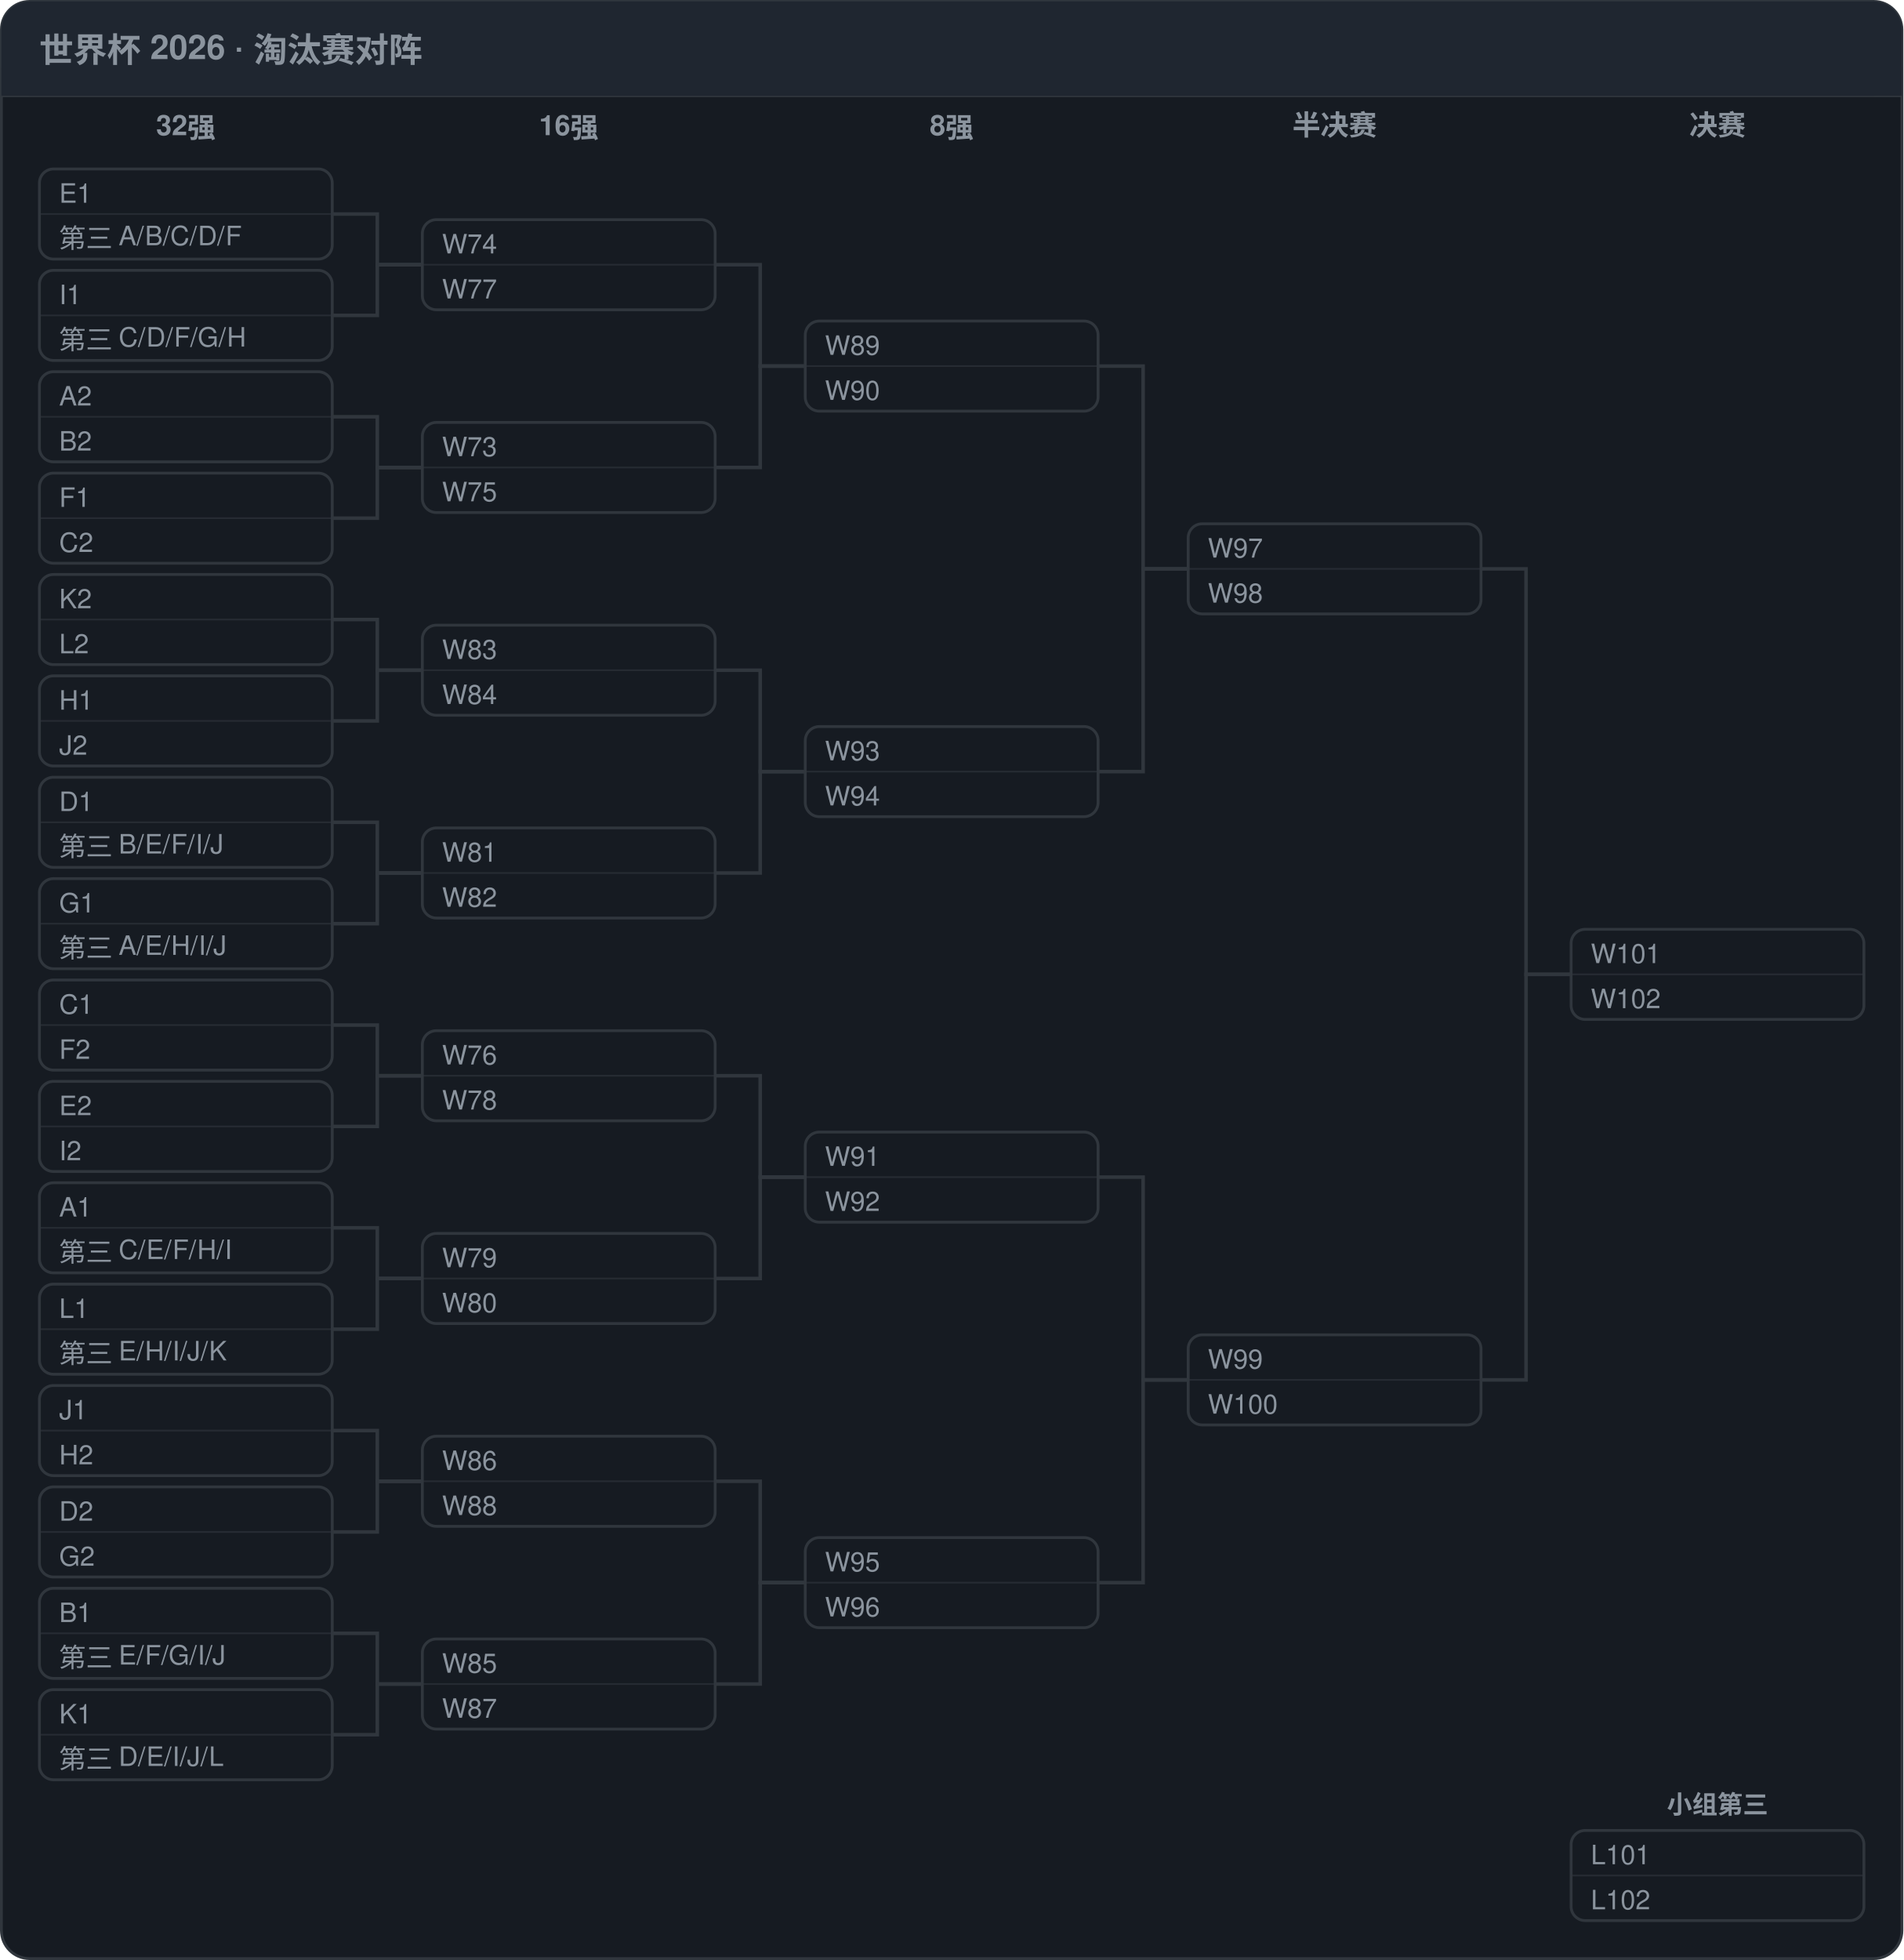
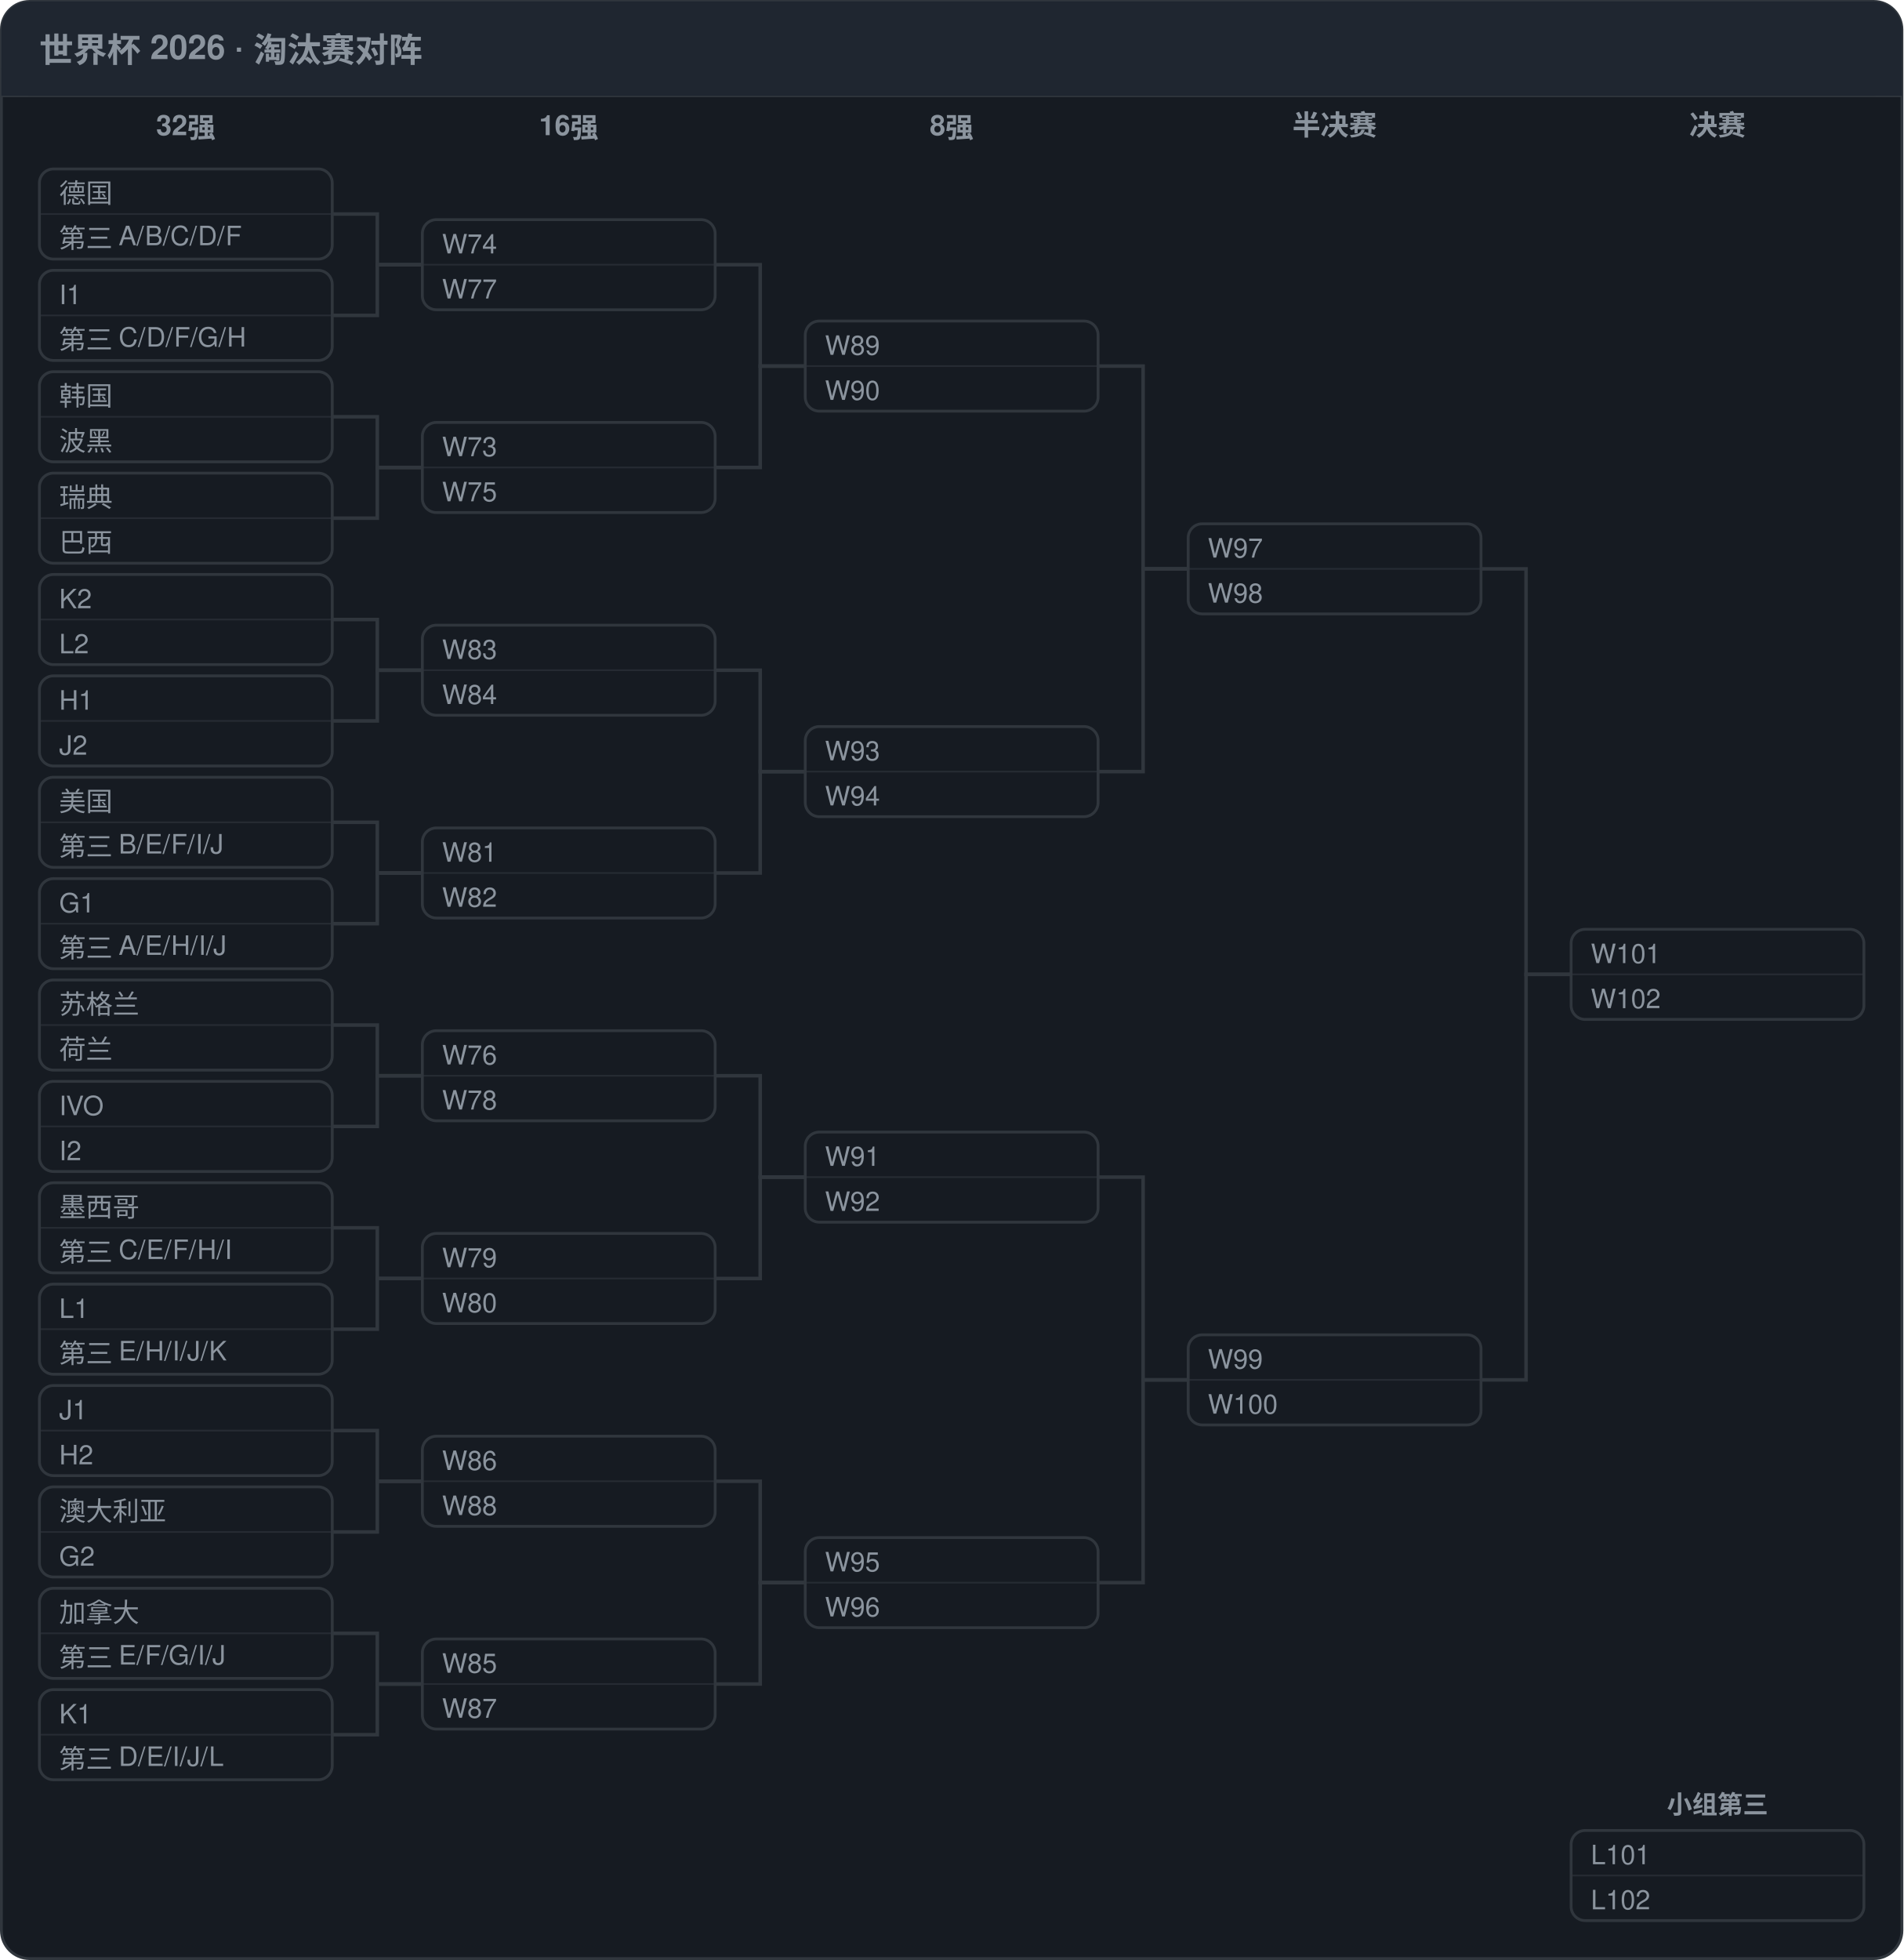
<svg xmlns="http://www.w3.org/2000/svg" width="676" height="696" viewBox="0 0 676 696" role="img">
  <rect x="0.5" y="0.5" width="675" height="695" rx="10" ry="10" fill="#161b22" stroke="#30363d" stroke-width="1" />
  <path d="M0.5 34 H675.5" stroke="#30363d" stroke-width="1" />
  <rect x="0.5" y="0.5" width="675" height="33.5" rx="10" ry="10" fill="#1f2630" />
  <rect x="0.5" y="24" width="675" height="10" rx="0" ry="0" fill="#1f2630" />
  <text x="14" y="22" font-family="-apple-system, BlinkMacSystemFont, 'Segoe UI', Helvetica, Arial, sans-serif" font-size="12" font-weight="700" fill="#8b949e" text-anchor="start">世界杯 2026 · 淘汰赛对阵</text>
  <text x="66" y="48" font-family="-apple-system, BlinkMacSystemFont, 'Segoe UI', Helvetica, Arial, sans-serif" font-size="10" font-weight="700" fill="#8b949e" text-anchor="middle">32强</text>
  <text x="202" y="48" font-family="-apple-system, BlinkMacSystemFont, 'Segoe UI', Helvetica, Arial, sans-serif" font-size="10" font-weight="700" fill="#8b949e" text-anchor="middle">16强</text>
  <text x="338" y="48" font-family="-apple-system, BlinkMacSystemFont, 'Segoe UI', Helvetica, Arial, sans-serif" font-size="10" font-weight="700" fill="#8b949e" text-anchor="middle">8强</text>
  <text x="474" y="48" font-family="-apple-system, BlinkMacSystemFont, 'Segoe UI', Helvetica, Arial, sans-serif" font-size="10" font-weight="700" fill="#8b949e" text-anchor="middle">半决赛</text>
  <text x="610" y="48" font-family="-apple-system, BlinkMacSystemFont, 'Segoe UI', Helvetica, Arial, sans-serif" font-size="10" font-weight="700" fill="#8b949e" text-anchor="middle">决赛</text>
  <path d="M118 76 H134 V94 H150" fill="none" stroke="#30363d" stroke-width="1.25" />
  <path d="M118 112 H134 V94 H150" fill="none" stroke="#30363d" stroke-width="1.25" />
  <path d="M118 148 H134 V166 H150" fill="none" stroke="#30363d" stroke-width="1.25" />
  <path d="M118 184 H134 V166 H150" fill="none" stroke="#30363d" stroke-width="1.25" />
  <path d="M118 364 H134 V382 H150" fill="none" stroke="#30363d" stroke-width="1.25" />
  <path d="M118 400 H134 V382 H150" fill="none" stroke="#30363d" stroke-width="1.25" />
  <path d="M118 436 H134 V454 H150" fill="none" stroke="#30363d" stroke-width="1.25" />
  <path d="M118 472 H134 V454 H150" fill="none" stroke="#30363d" stroke-width="1.25" />
  <path d="M118 220 H134 V238 H150" fill="none" stroke="#30363d" stroke-width="1.25" />
  <path d="M118 256 H134 V238 H150" fill="none" stroke="#30363d" stroke-width="1.25" />
  <path d="M118 292 H134 V310 H150" fill="none" stroke="#30363d" stroke-width="1.25" />
  <path d="M118 328 H134 V310 H150" fill="none" stroke="#30363d" stroke-width="1.25" />
  <path d="M118 508 H134 V526 H150" fill="none" stroke="#30363d" stroke-width="1.25" />
  <path d="M118 544 H134 V526 H150" fill="none" stroke="#30363d" stroke-width="1.25" />
  <path d="M118 580 H134 V598 H150" fill="none" stroke="#30363d" stroke-width="1.25" />
  <path d="M118 616 H134 V598 H150" fill="none" stroke="#30363d" stroke-width="1.25" />
  <path d="M254 94 H270 V130 H286" fill="none" stroke="#30363d" stroke-width="1.25" />
  <path d="M254 166 H270 V130 H286" fill="none" stroke="#30363d" stroke-width="1.25" />
  <path d="M254 238 H270 V274 H286" fill="none" stroke="#30363d" stroke-width="1.25" />
  <path d="M254 310 H270 V274 H286" fill="none" stroke="#30363d" stroke-width="1.25" />
  <path d="M254 382 H270 V418 H286" fill="none" stroke="#30363d" stroke-width="1.25" />
  <path d="M254 454 H270 V418 H286" fill="none" stroke="#30363d" stroke-width="1.25" />
  <path d="M254 526 H270 V562 H286" fill="none" stroke="#30363d" stroke-width="1.25" />
  <path d="M254 598 H270 V562 H286" fill="none" stroke="#30363d" stroke-width="1.25" />
  <path d="M390 130 H406 V202 H422" fill="none" stroke="#30363d" stroke-width="1.25" />
  <path d="M390 274 H406 V202 H422" fill="none" stroke="#30363d" stroke-width="1.25" />
  <path d="M390 418 H406 V490 H422" fill="none" stroke="#30363d" stroke-width="1.25" />
  <path d="M390 562 H406 V490 H422" fill="none" stroke="#30363d" stroke-width="1.25" />
  <path d="M526 202 H542 V346 H558" fill="none" stroke="#30363d" stroke-width="1.25" />
  <path d="M526 490 H542 V346 H558" fill="none" stroke="#30363d" stroke-width="1.25" />
  <rect x="14" y="132" width="104" height="32" rx="5" ry="5" fill="#161b22" stroke="#30363d" stroke-width="1" />
  <path d="M14 148 H118" stroke="#30363d" stroke-width="0.6" opacity="0.6" />
-   <text x="21" y="144" font-family="-apple-system, BlinkMacSystemFont, 'Segoe UI', Helvetica, Arial, sans-serif" font-size="9.5" font-weight="400" fill="#8b949e" text-anchor="start">A2</text>
-   <text x="21" y="160" font-family="-apple-system, BlinkMacSystemFont, 'Segoe UI', Helvetica, Arial, sans-serif" font-size="9.5" font-weight="400" fill="#8b949e" text-anchor="start">B2</text>
+   <text x="21" y="144" font-family="-apple-system, BlinkMacSystemFont, 'Segoe UI', Helvetica, Arial, sans-serif" font-size="9.5" font-weight="400" fill="#8b949e" text-anchor="start">韩国</text>
+   <text x="21" y="160" font-family="-apple-system, BlinkMacSystemFont, 'Segoe UI', Helvetica, Arial, sans-serif" font-size="9.5" font-weight="400" fill="#8b949e" text-anchor="start">波黑</text>
  <rect x="14" y="60" width="104" height="32" rx="5" ry="5" fill="#161b22" stroke="#30363d" stroke-width="1" />
  <path d="M14 76 H118" stroke="#30363d" stroke-width="0.6" opacity="0.6" />
-   <text x="21" y="72" font-family="-apple-system, BlinkMacSystemFont, 'Segoe UI', Helvetica, Arial, sans-serif" font-size="9.5" font-weight="400" fill="#8b949e" text-anchor="start">E1</text>
+   <text x="21" y="72" font-family="-apple-system, BlinkMacSystemFont, 'Segoe UI', Helvetica, Arial, sans-serif" font-size="9.5" font-weight="400" fill="#8b949e" text-anchor="start">德国</text>
  <text x="21" y="88" font-family="-apple-system, BlinkMacSystemFont, 'Segoe UI', Helvetica, Arial, sans-serif" font-size="9.5" font-weight="400" fill="#8b949e" text-anchor="start">第三 A/B/C/D/F</text>
  <rect x="14" y="168" width="104" height="32" rx="5" ry="5" fill="#161b22" stroke="#30363d" stroke-width="1" />
  <path d="M14 184 H118" stroke="#30363d" stroke-width="0.6" opacity="0.6" />
-   <text x="21" y="180" font-family="-apple-system, BlinkMacSystemFont, 'Segoe UI', Helvetica, Arial, sans-serif" font-size="9.5" font-weight="400" fill="#8b949e" text-anchor="start">F1</text>
-   <text x="21" y="196" font-family="-apple-system, BlinkMacSystemFont, 'Segoe UI', Helvetica, Arial, sans-serif" font-size="9.5" font-weight="400" fill="#8b949e" text-anchor="start">C2</text>
+   <text x="21" y="180" font-family="-apple-system, BlinkMacSystemFont, 'Segoe UI', Helvetica, Arial, sans-serif" font-size="9.5" font-weight="400" fill="#8b949e" text-anchor="start">瑞典</text>
+   <text x="21" y="196" font-family="-apple-system, BlinkMacSystemFont, 'Segoe UI', Helvetica, Arial, sans-serif" font-size="9.5" font-weight="400" fill="#8b949e" text-anchor="start">巴西</text>
  <rect x="14" y="348" width="104" height="32" rx="5" ry="5" fill="#161b22" stroke="#30363d" stroke-width="1" />
  <path d="M14 364 H118" stroke="#30363d" stroke-width="0.6" opacity="0.6" />
-   <text x="21" y="360" font-family="-apple-system, BlinkMacSystemFont, 'Segoe UI', Helvetica, Arial, sans-serif" font-size="9.5" font-weight="400" fill="#8b949e" text-anchor="start">C1</text>
-   <text x="21" y="376" font-family="-apple-system, BlinkMacSystemFont, 'Segoe UI', Helvetica, Arial, sans-serif" font-size="9.5" font-weight="400" fill="#8b949e" text-anchor="start">F2</text>
+   <text x="21" y="360" font-family="-apple-system, BlinkMacSystemFont, 'Segoe UI', Helvetica, Arial, sans-serif" font-size="9.5" font-weight="400" fill="#8b949e" text-anchor="start">苏格兰</text>
+   <text x="21" y="376" font-family="-apple-system, BlinkMacSystemFont, 'Segoe UI', Helvetica, Arial, sans-serif" font-size="9.5" font-weight="400" fill="#8b949e" text-anchor="start">荷兰</text>
  <rect x="14" y="96" width="104" height="32" rx="5" ry="5" fill="#161b22" stroke="#30363d" stroke-width="1" />
  <path d="M14 112 H118" stroke="#30363d" stroke-width="0.6" opacity="0.6" />
  <text x="21" y="108" font-family="-apple-system, BlinkMacSystemFont, 'Segoe UI', Helvetica, Arial, sans-serif" font-size="9.5" font-weight="400" fill="#8b949e" text-anchor="start">I1</text>
  <text x="21" y="124" font-family="-apple-system, BlinkMacSystemFont, 'Segoe UI', Helvetica, Arial, sans-serif" font-size="9.5" font-weight="400" fill="#8b949e" text-anchor="start">第三 C/D/F/G/H</text>
  <rect x="14" y="384" width="104" height="32" rx="5" ry="5" fill="#161b22" stroke="#30363d" stroke-width="1" />
  <path d="M14 400 H118" stroke="#30363d" stroke-width="0.6" opacity="0.6" />
-   <text x="21" y="396" font-family="-apple-system, BlinkMacSystemFont, 'Segoe UI', Helvetica, Arial, sans-serif" font-size="9.5" font-weight="400" fill="#8b949e" text-anchor="start">E2</text>
+   <text x="21" y="396" font-family="-apple-system, BlinkMacSystemFont, 'Segoe UI', Helvetica, Arial, sans-serif" font-size="9.5" font-weight="400" fill="#8b949e" text-anchor="start">IVO</text>
  <text x="21" y="412" font-family="-apple-system, BlinkMacSystemFont, 'Segoe UI', Helvetica, Arial, sans-serif" font-size="9.5" font-weight="400" fill="#8b949e" text-anchor="start">I2</text>
  <rect x="14" y="420" width="104" height="32" rx="5" ry="5" fill="#161b22" stroke="#30363d" stroke-width="1" />
  <path d="M14 436 H118" stroke="#30363d" stroke-width="0.6" opacity="0.6" />
-   <text x="21" y="432" font-family="-apple-system, BlinkMacSystemFont, 'Segoe UI', Helvetica, Arial, sans-serif" font-size="9.5" font-weight="400" fill="#8b949e" text-anchor="start">A1</text>
+   <text x="21" y="432" font-family="-apple-system, BlinkMacSystemFont, 'Segoe UI', Helvetica, Arial, sans-serif" font-size="9.5" font-weight="400" fill="#8b949e" text-anchor="start">墨西哥</text>
  <text x="21" y="448" font-family="-apple-system, BlinkMacSystemFont, 'Segoe UI', Helvetica, Arial, sans-serif" font-size="9.5" font-weight="400" fill="#8b949e" text-anchor="start">第三 C/E/F/H/I</text>
  <rect x="14" y="456" width="104" height="32" rx="5" ry="5" fill="#161b22" stroke="#30363d" stroke-width="1" />
  <path d="M14 472 H118" stroke="#30363d" stroke-width="0.6" opacity="0.6" />
  <text x="21" y="468" font-family="-apple-system, BlinkMacSystemFont, 'Segoe UI', Helvetica, Arial, sans-serif" font-size="9.5" font-weight="400" fill="#8b949e" text-anchor="start">L1</text>
  <text x="21" y="484" font-family="-apple-system, BlinkMacSystemFont, 'Segoe UI', Helvetica, Arial, sans-serif" font-size="9.5" font-weight="400" fill="#8b949e" text-anchor="start">第三 E/H/I/J/K</text>
  <rect x="14" y="276" width="104" height="32" rx="5" ry="5" fill="#161b22" stroke="#30363d" stroke-width="1" />
  <path d="M14 292 H118" stroke="#30363d" stroke-width="0.6" opacity="0.6" />
-   <text x="21" y="288" font-family="-apple-system, BlinkMacSystemFont, 'Segoe UI', Helvetica, Arial, sans-serif" font-size="9.5" font-weight="400" fill="#8b949e" text-anchor="start">D1</text>
+   <text x="21" y="288" font-family="-apple-system, BlinkMacSystemFont, 'Segoe UI', Helvetica, Arial, sans-serif" font-size="9.5" font-weight="400" fill="#8b949e" text-anchor="start">美国</text>
  <text x="21" y="304" font-family="-apple-system, BlinkMacSystemFont, 'Segoe UI', Helvetica, Arial, sans-serif" font-size="9.5" font-weight="400" fill="#8b949e" text-anchor="start">第三 B/E/F/I/J</text>
  <rect x="14" y="312" width="104" height="32" rx="5" ry="5" fill="#161b22" stroke="#30363d" stroke-width="1" />
  <path d="M14 328 H118" stroke="#30363d" stroke-width="0.6" opacity="0.6" />
  <text x="21" y="324" font-family="-apple-system, BlinkMacSystemFont, 'Segoe UI', Helvetica, Arial, sans-serif" font-size="9.5" font-weight="400" fill="#8b949e" text-anchor="start">G1</text>
  <text x="21" y="340" font-family="-apple-system, BlinkMacSystemFont, 'Segoe UI', Helvetica, Arial, sans-serif" font-size="9.5" font-weight="400" fill="#8b949e" text-anchor="start">第三 A/E/H/I/J</text>
  <rect x="14" y="204" width="104" height="32" rx="5" ry="5" fill="#161b22" stroke="#30363d" stroke-width="1" />
  <path d="M14 220 H118" stroke="#30363d" stroke-width="0.6" opacity="0.6" />
  <text x="21" y="216" font-family="-apple-system, BlinkMacSystemFont, 'Segoe UI', Helvetica, Arial, sans-serif" font-size="9.5" font-weight="400" fill="#8b949e" text-anchor="start">K2</text>
  <text x="21" y="232" font-family="-apple-system, BlinkMacSystemFont, 'Segoe UI', Helvetica, Arial, sans-serif" font-size="9.5" font-weight="400" fill="#8b949e" text-anchor="start">L2</text>
  <rect x="14" y="240" width="104" height="32" rx="5" ry="5" fill="#161b22" stroke="#30363d" stroke-width="1" />
  <path d="M14 256 H118" stroke="#30363d" stroke-width="0.6" opacity="0.6" />
  <text x="21" y="252" font-family="-apple-system, BlinkMacSystemFont, 'Segoe UI', Helvetica, Arial, sans-serif" font-size="9.5" font-weight="400" fill="#8b949e" text-anchor="start">H1</text>
  <text x="21" y="268" font-family="-apple-system, BlinkMacSystemFont, 'Segoe UI', Helvetica, Arial, sans-serif" font-size="9.5" font-weight="400" fill="#8b949e" text-anchor="start">J2</text>
  <rect x="14" y="564" width="104" height="32" rx="5" ry="5" fill="#161b22" stroke="#30363d" stroke-width="1" />
  <path d="M14 580 H118" stroke="#30363d" stroke-width="0.6" opacity="0.6" />
-   <text x="21" y="576" font-family="-apple-system, BlinkMacSystemFont, 'Segoe UI', Helvetica, Arial, sans-serif" font-size="9.5" font-weight="400" fill="#8b949e" text-anchor="start">B1</text>
+   <text x="21" y="576" font-family="-apple-system, BlinkMacSystemFont, 'Segoe UI', Helvetica, Arial, sans-serif" font-size="9.5" font-weight="400" fill="#8b949e" text-anchor="start">加拿大</text>
  <text x="21" y="592" font-family="-apple-system, BlinkMacSystemFont, 'Segoe UI', Helvetica, Arial, sans-serif" font-size="9.5" font-weight="400" fill="#8b949e" text-anchor="start">第三 E/F/G/I/J</text>
  <rect x="14" y="492" width="104" height="32" rx="5" ry="5" fill="#161b22" stroke="#30363d" stroke-width="1" />
  <path d="M14 508 H118" stroke="#30363d" stroke-width="0.6" opacity="0.6" />
  <text x="21" y="504" font-family="-apple-system, BlinkMacSystemFont, 'Segoe UI', Helvetica, Arial, sans-serif" font-size="9.5" font-weight="400" fill="#8b949e" text-anchor="start">J1</text>
  <text x="21" y="520" font-family="-apple-system, BlinkMacSystemFont, 'Segoe UI', Helvetica, Arial, sans-serif" font-size="9.5" font-weight="400" fill="#8b949e" text-anchor="start">H2</text>
  <rect x="14" y="600" width="104" height="32" rx="5" ry="5" fill="#161b22" stroke="#30363d" stroke-width="1" />
  <path d="M14 616 H118" stroke="#30363d" stroke-width="0.6" opacity="0.6" />
  <text x="21" y="612" font-family="-apple-system, BlinkMacSystemFont, 'Segoe UI', Helvetica, Arial, sans-serif" font-size="9.5" font-weight="400" fill="#8b949e" text-anchor="start">K1</text>
  <text x="21" y="628" font-family="-apple-system, BlinkMacSystemFont, 'Segoe UI', Helvetica, Arial, sans-serif" font-size="9.5" font-weight="400" fill="#8b949e" text-anchor="start">第三 D/E/I/J/L</text>
  <rect x="14" y="528" width="104" height="32" rx="5" ry="5" fill="#161b22" stroke="#30363d" stroke-width="1" />
  <path d="M14 544 H118" stroke="#30363d" stroke-width="0.6" opacity="0.6" />
-   <text x="21" y="540" font-family="-apple-system, BlinkMacSystemFont, 'Segoe UI', Helvetica, Arial, sans-serif" font-size="9.5" font-weight="400" fill="#8b949e" text-anchor="start">D2</text>
+   <text x="21" y="540" font-family="-apple-system, BlinkMacSystemFont, 'Segoe UI', Helvetica, Arial, sans-serif" font-size="9.5" font-weight="400" fill="#8b949e" text-anchor="start">澳大利亚</text>
  <text x="21" y="556" font-family="-apple-system, BlinkMacSystemFont, 'Segoe UI', Helvetica, Arial, sans-serif" font-size="9.5" font-weight="400" fill="#8b949e" text-anchor="start">G2</text>
  <rect x="150" y="78" width="104" height="32" rx="5" ry="5" fill="#161b22" stroke="#30363d" stroke-width="1" />
  <path d="M150 94 H254" stroke="#30363d" stroke-width="0.6" opacity="0.6" />
  <text x="157" y="90" font-family="-apple-system, BlinkMacSystemFont, 'Segoe UI', Helvetica, Arial, sans-serif" font-size="9.5" font-weight="400" fill="#8b949e" text-anchor="start">W74</text>
  <text x="157" y="106" font-family="-apple-system, BlinkMacSystemFont, 'Segoe UI', Helvetica, Arial, sans-serif" font-size="9.5" font-weight="400" fill="#8b949e" text-anchor="start">W77</text>
  <rect x="150" y="150" width="104" height="32" rx="5" ry="5" fill="#161b22" stroke="#30363d" stroke-width="1" />
  <path d="M150 166 H254" stroke="#30363d" stroke-width="0.6" opacity="0.6" />
  <text x="157" y="162" font-family="-apple-system, BlinkMacSystemFont, 'Segoe UI', Helvetica, Arial, sans-serif" font-size="9.5" font-weight="400" fill="#8b949e" text-anchor="start">W73</text>
  <text x="157" y="178" font-family="-apple-system, BlinkMacSystemFont, 'Segoe UI', Helvetica, Arial, sans-serif" font-size="9.5" font-weight="400" fill="#8b949e" text-anchor="start">W75</text>
  <rect x="150" y="366" width="104" height="32" rx="5" ry="5" fill="#161b22" stroke="#30363d" stroke-width="1" />
  <path d="M150 382 H254" stroke="#30363d" stroke-width="0.6" opacity="0.6" />
  <text x="157" y="378" font-family="-apple-system, BlinkMacSystemFont, 'Segoe UI', Helvetica, Arial, sans-serif" font-size="9.5" font-weight="400" fill="#8b949e" text-anchor="start">W76</text>
  <text x="157" y="394" font-family="-apple-system, BlinkMacSystemFont, 'Segoe UI', Helvetica, Arial, sans-serif" font-size="9.5" font-weight="400" fill="#8b949e" text-anchor="start">W78</text>
  <rect x="150" y="438" width="104" height="32" rx="5" ry="5" fill="#161b22" stroke="#30363d" stroke-width="1" />
  <path d="M150 454 H254" stroke="#30363d" stroke-width="0.6" opacity="0.6" />
  <text x="157" y="450" font-family="-apple-system, BlinkMacSystemFont, 'Segoe UI', Helvetica, Arial, sans-serif" font-size="9.5" font-weight="400" fill="#8b949e" text-anchor="start">W79</text>
  <text x="157" y="466" font-family="-apple-system, BlinkMacSystemFont, 'Segoe UI', Helvetica, Arial, sans-serif" font-size="9.5" font-weight="400" fill="#8b949e" text-anchor="start">W80</text>
  <rect x="150" y="222" width="104" height="32" rx="5" ry="5" fill="#161b22" stroke="#30363d" stroke-width="1" />
  <path d="M150 238 H254" stroke="#30363d" stroke-width="0.6" opacity="0.6" />
  <text x="157" y="234" font-family="-apple-system, BlinkMacSystemFont, 'Segoe UI', Helvetica, Arial, sans-serif" font-size="9.5" font-weight="400" fill="#8b949e" text-anchor="start">W83</text>
  <text x="157" y="250" font-family="-apple-system, BlinkMacSystemFont, 'Segoe UI', Helvetica, Arial, sans-serif" font-size="9.5" font-weight="400" fill="#8b949e" text-anchor="start">W84</text>
  <rect x="150" y="294" width="104" height="32" rx="5" ry="5" fill="#161b22" stroke="#30363d" stroke-width="1" />
  <path d="M150 310 H254" stroke="#30363d" stroke-width="0.6" opacity="0.6" />
  <text x="157" y="306" font-family="-apple-system, BlinkMacSystemFont, 'Segoe UI', Helvetica, Arial, sans-serif" font-size="9.5" font-weight="400" fill="#8b949e" text-anchor="start">W81</text>
  <text x="157" y="322" font-family="-apple-system, BlinkMacSystemFont, 'Segoe UI', Helvetica, Arial, sans-serif" font-size="9.5" font-weight="400" fill="#8b949e" text-anchor="start">W82</text>
  <rect x="150" y="510" width="104" height="32" rx="5" ry="5" fill="#161b22" stroke="#30363d" stroke-width="1" />
  <path d="M150 526 H254" stroke="#30363d" stroke-width="0.6" opacity="0.6" />
  <text x="157" y="522" font-family="-apple-system, BlinkMacSystemFont, 'Segoe UI', Helvetica, Arial, sans-serif" font-size="9.5" font-weight="400" fill="#8b949e" text-anchor="start">W86</text>
  <text x="157" y="538" font-family="-apple-system, BlinkMacSystemFont, 'Segoe UI', Helvetica, Arial, sans-serif" font-size="9.5" font-weight="400" fill="#8b949e" text-anchor="start">W88</text>
  <rect x="150" y="582" width="104" height="32" rx="5" ry="5" fill="#161b22" stroke="#30363d" stroke-width="1" />
  <path d="M150 598 H254" stroke="#30363d" stroke-width="0.6" opacity="0.6" />
  <text x="157" y="594" font-family="-apple-system, BlinkMacSystemFont, 'Segoe UI', Helvetica, Arial, sans-serif" font-size="9.5" font-weight="400" fill="#8b949e" text-anchor="start">W85</text>
  <text x="157" y="610" font-family="-apple-system, BlinkMacSystemFont, 'Segoe UI', Helvetica, Arial, sans-serif" font-size="9.5" font-weight="400" fill="#8b949e" text-anchor="start">W87</text>
  <rect x="286" y="114" width="104" height="32" rx="5" ry="5" fill="#161b22" stroke="#30363d" stroke-width="1" />
  <path d="M286 130 H390" stroke="#30363d" stroke-width="0.6" opacity="0.6" />
  <text x="293" y="126" font-family="-apple-system, BlinkMacSystemFont, 'Segoe UI', Helvetica, Arial, sans-serif" font-size="9.5" font-weight="400" fill="#8b949e" text-anchor="start">W89</text>
  <text x="293" y="142" font-family="-apple-system, BlinkMacSystemFont, 'Segoe UI', Helvetica, Arial, sans-serif" font-size="9.5" font-weight="400" fill="#8b949e" text-anchor="start">W90</text>
  <rect x="286" y="258" width="104" height="32" rx="5" ry="5" fill="#161b22" stroke="#30363d" stroke-width="1" />
  <path d="M286 274 H390" stroke="#30363d" stroke-width="0.6" opacity="0.6" />
  <text x="293" y="270" font-family="-apple-system, BlinkMacSystemFont, 'Segoe UI', Helvetica, Arial, sans-serif" font-size="9.5" font-weight="400" fill="#8b949e" text-anchor="start">W93</text>
  <text x="293" y="286" font-family="-apple-system, BlinkMacSystemFont, 'Segoe UI', Helvetica, Arial, sans-serif" font-size="9.5" font-weight="400" fill="#8b949e" text-anchor="start">W94</text>
  <rect x="286" y="402" width="104" height="32" rx="5" ry="5" fill="#161b22" stroke="#30363d" stroke-width="1" />
  <path d="M286 418 H390" stroke="#30363d" stroke-width="0.6" opacity="0.6" />
  <text x="293" y="414" font-family="-apple-system, BlinkMacSystemFont, 'Segoe UI', Helvetica, Arial, sans-serif" font-size="9.5" font-weight="400" fill="#8b949e" text-anchor="start">W91</text>
  <text x="293" y="430" font-family="-apple-system, BlinkMacSystemFont, 'Segoe UI', Helvetica, Arial, sans-serif" font-size="9.5" font-weight="400" fill="#8b949e" text-anchor="start">W92</text>
  <rect x="286" y="546" width="104" height="32" rx="5" ry="5" fill="#161b22" stroke="#30363d" stroke-width="1" />
  <path d="M286 562 H390" stroke="#30363d" stroke-width="0.6" opacity="0.6" />
  <text x="293" y="558" font-family="-apple-system, BlinkMacSystemFont, 'Segoe UI', Helvetica, Arial, sans-serif" font-size="9.5" font-weight="400" fill="#8b949e" text-anchor="start">W95</text>
  <text x="293" y="574" font-family="-apple-system, BlinkMacSystemFont, 'Segoe UI', Helvetica, Arial, sans-serif" font-size="9.5" font-weight="400" fill="#8b949e" text-anchor="start">W96</text>
  <rect x="422" y="186" width="104" height="32" rx="5" ry="5" fill="#161b22" stroke="#30363d" stroke-width="1" />
  <path d="M422 202 H526" stroke="#30363d" stroke-width="0.6" opacity="0.6" />
  <text x="429" y="198" font-family="-apple-system, BlinkMacSystemFont, 'Segoe UI', Helvetica, Arial, sans-serif" font-size="9.5" font-weight="400" fill="#8b949e" text-anchor="start">W97</text>
  <text x="429" y="214" font-family="-apple-system, BlinkMacSystemFont, 'Segoe UI', Helvetica, Arial, sans-serif" font-size="9.5" font-weight="400" fill="#8b949e" text-anchor="start">W98</text>
  <rect x="422" y="474" width="104" height="32" rx="5" ry="5" fill="#161b22" stroke="#30363d" stroke-width="1" />
  <path d="M422 490 H526" stroke="#30363d" stroke-width="0.6" opacity="0.6" />
  <text x="429" y="486" font-family="-apple-system, BlinkMacSystemFont, 'Segoe UI', Helvetica, Arial, sans-serif" font-size="9.5" font-weight="400" fill="#8b949e" text-anchor="start">W99</text>
  <text x="429" y="502" font-family="-apple-system, BlinkMacSystemFont, 'Segoe UI', Helvetica, Arial, sans-serif" font-size="9.5" font-weight="400" fill="#8b949e" text-anchor="start">W100</text>
  <rect x="558" y="330" width="104" height="32" rx="5" ry="5" fill="#161b22" stroke="#30363d" stroke-width="1" />
  <path d="M558 346 H662" stroke="#30363d" stroke-width="0.6" opacity="0.6" />
  <text x="565" y="342" font-family="-apple-system, BlinkMacSystemFont, 'Segoe UI', Helvetica, Arial, sans-serif" font-size="9.5" font-weight="400" fill="#8b949e" text-anchor="start">W101</text>
  <text x="565" y="358" font-family="-apple-system, BlinkMacSystemFont, 'Segoe UI', Helvetica, Arial, sans-serif" font-size="9.5" font-weight="400" fill="#8b949e" text-anchor="start">W102</text>
  <text x="610" y="644" font-family="-apple-system, BlinkMacSystemFont, 'Segoe UI', Helvetica, Arial, sans-serif" font-size="9" font-weight="700" fill="#8b949e" text-anchor="middle">小组第三</text>
  <rect x="558" y="650" width="104" height="32" rx="5" ry="5" fill="#161b22" stroke="#30363d" stroke-width="1" />
  <path d="M558 666 H662" stroke="#30363d" stroke-width="0.6" opacity="0.6" />
  <text x="565" y="662" font-family="-apple-system, BlinkMacSystemFont, 'Segoe UI', Helvetica, Arial, sans-serif" font-size="9.5" font-weight="400" fill="#8b949e" text-anchor="start">L101</text>
  <text x="565" y="678" font-family="-apple-system, BlinkMacSystemFont, 'Segoe UI', Helvetica, Arial, sans-serif" font-size="9.5" font-weight="400" fill="#8b949e" text-anchor="start">L102</text>
</svg>
